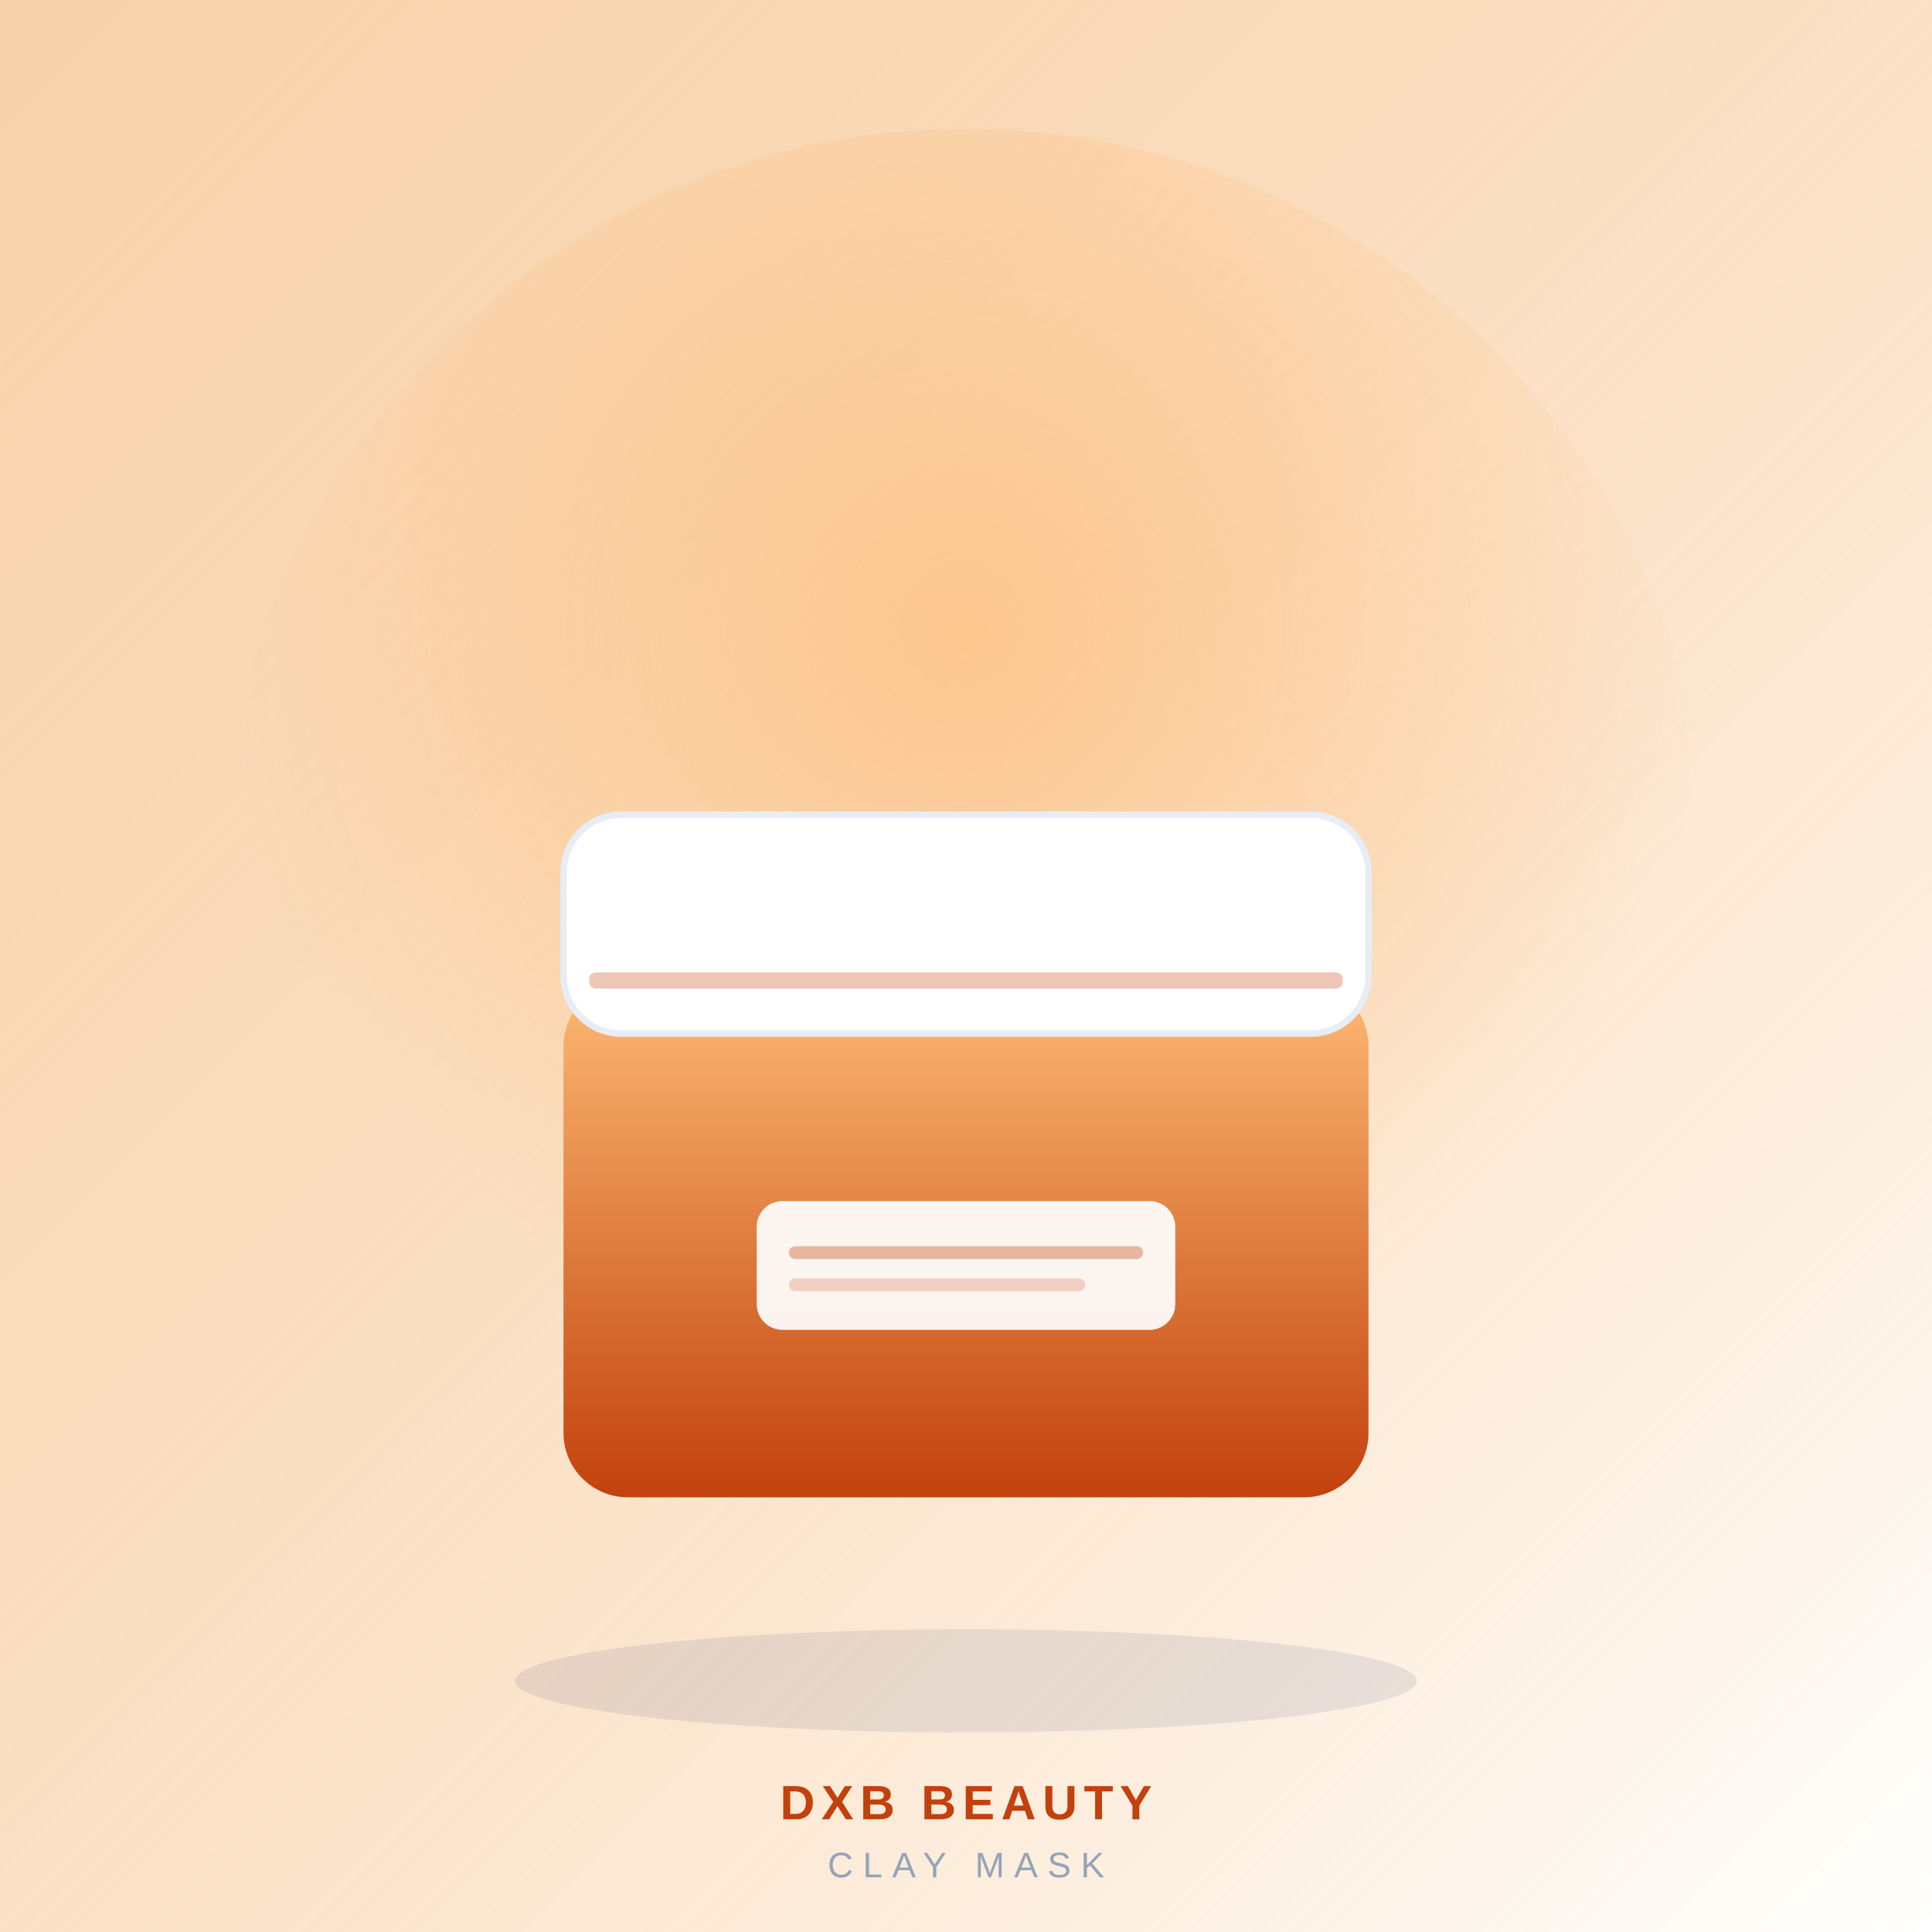
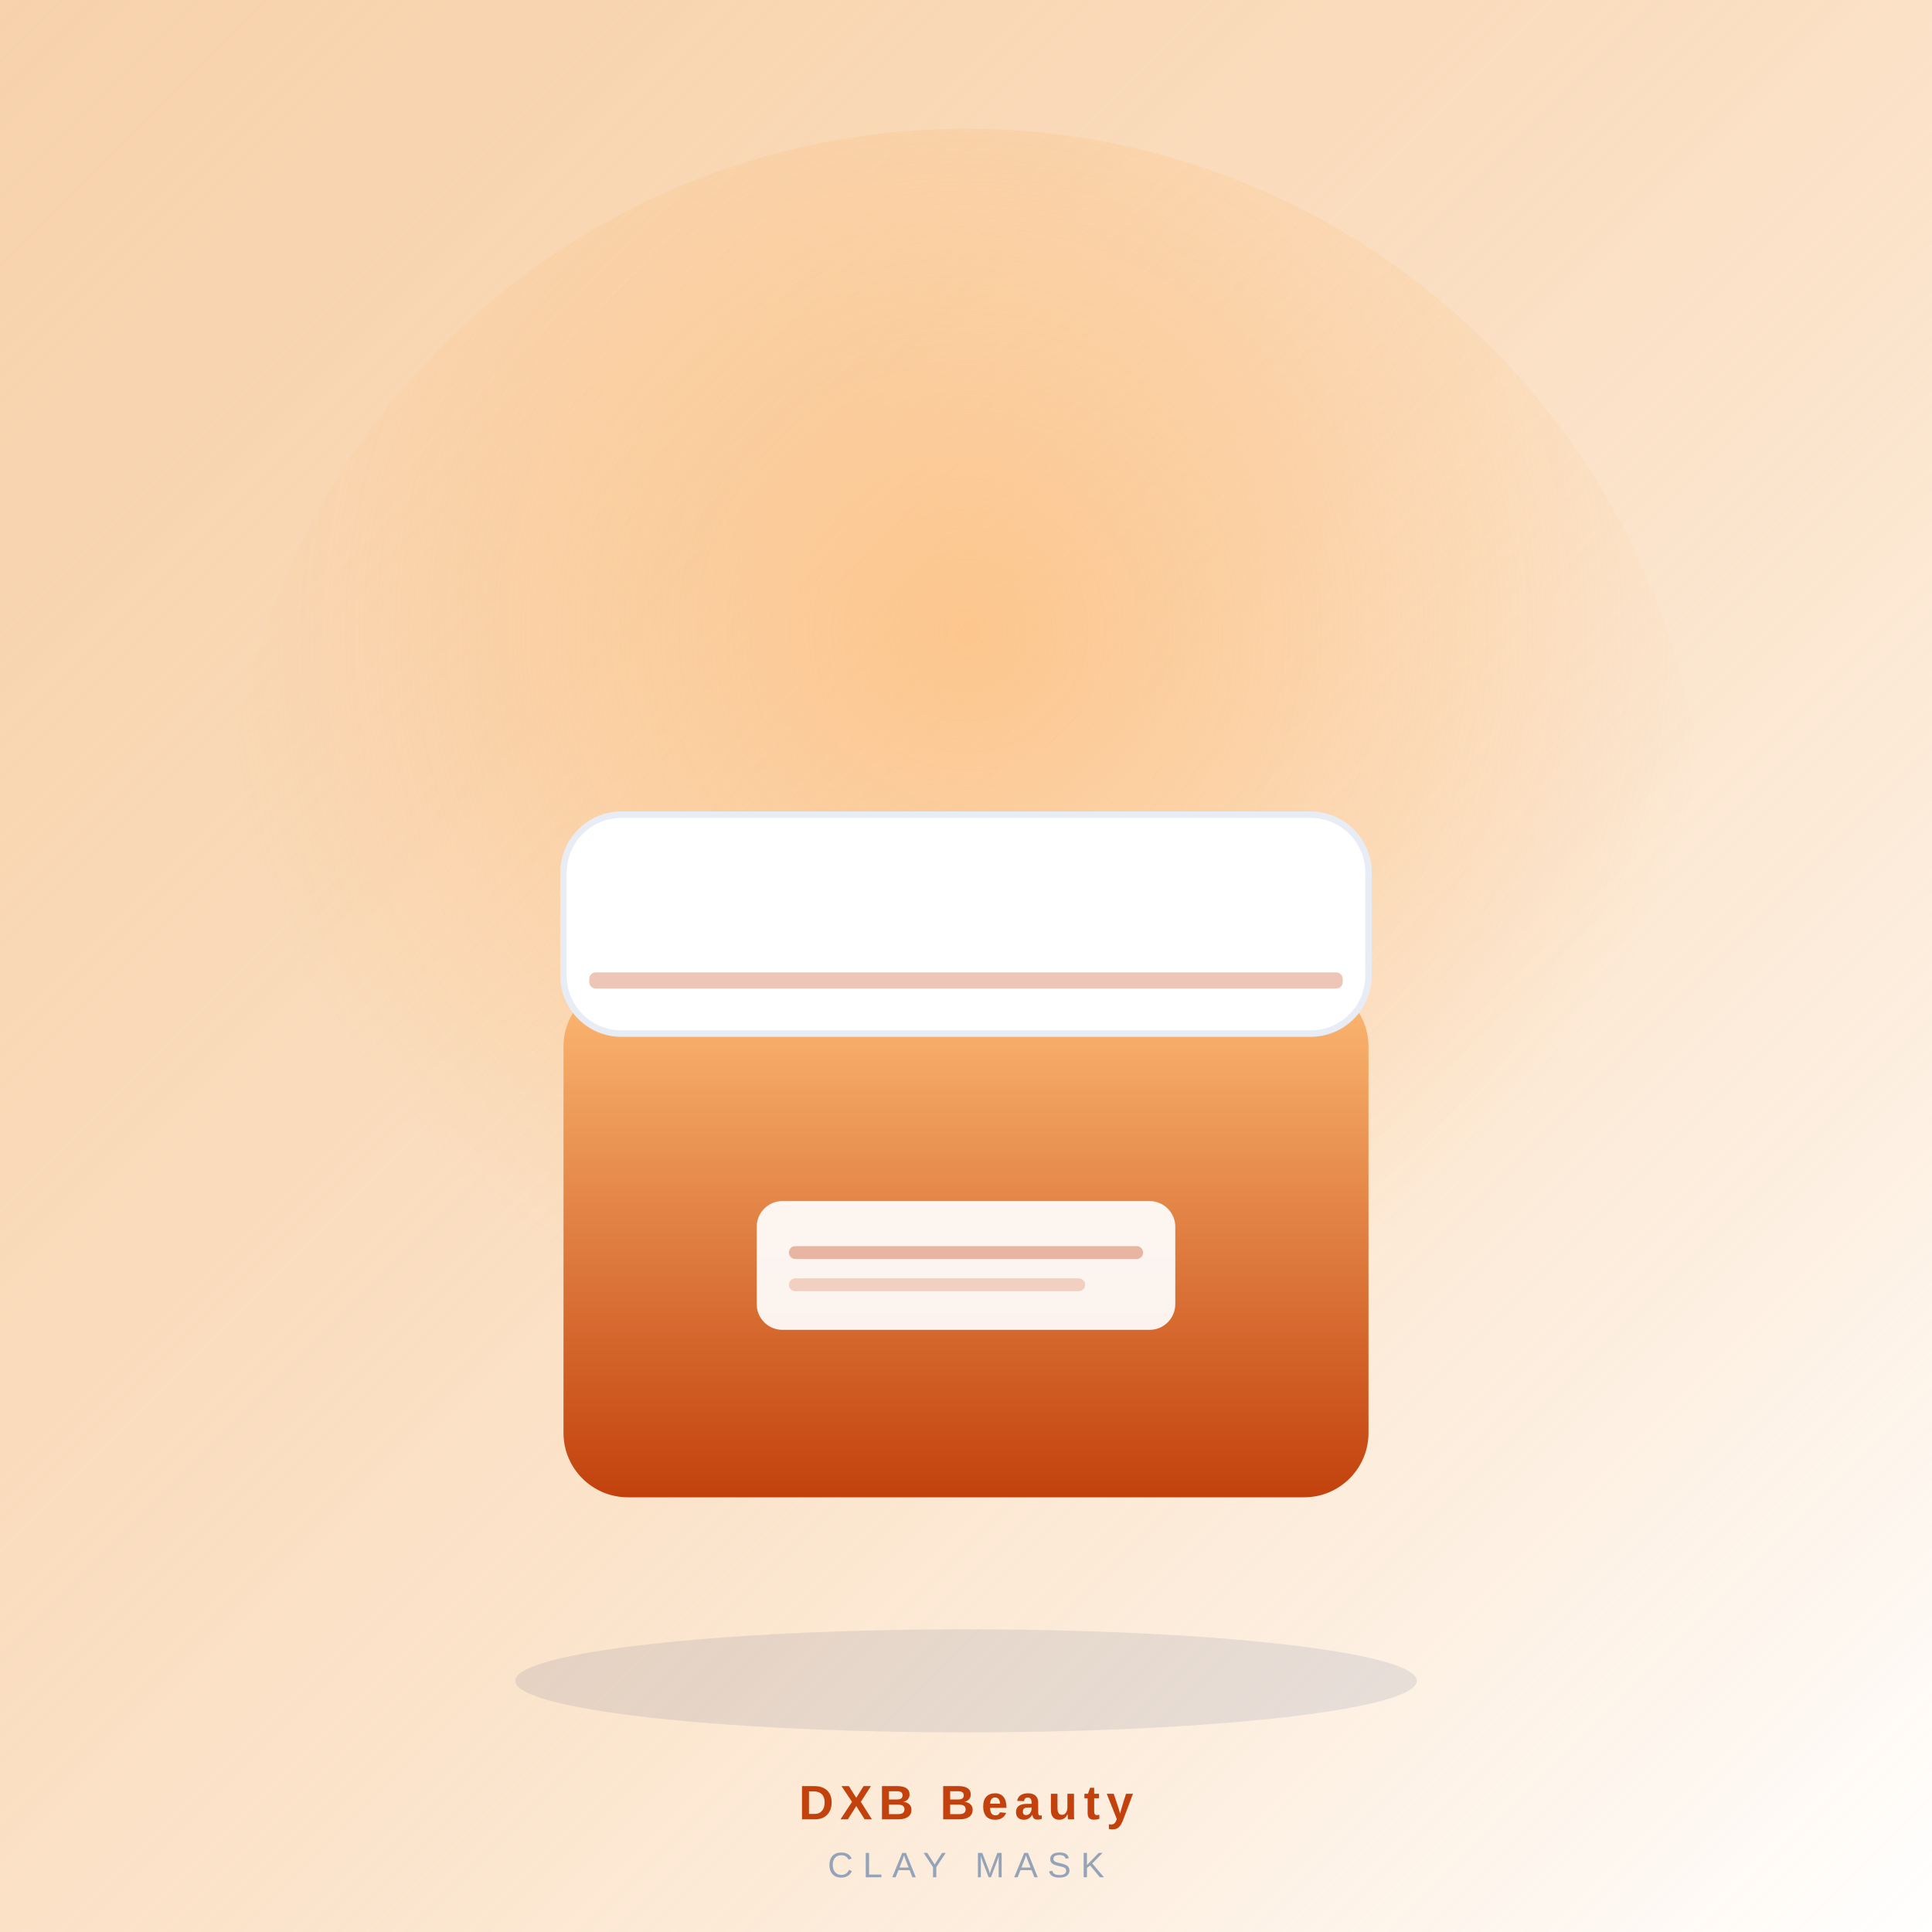
<svg xmlns="http://www.w3.org/2000/svg" width="600" height="600" viewBox="0 0 600 600">
  <defs>
    <linearGradient id="bg" x1="0" y1="0" x2="1" y2="1">
      <stop offset="0%" stop-color="#fdba74" stop-opacity="0.55" />
      <stop offset="100%" stop-color="#ffffff" />
    </linearGradient>
    <linearGradient id="body" x1="0" y1="0" x2="0" y2="1">
      <stop offset="0%" stop-color="#fdba74" />
      <stop offset="100%" stop-color="#c2410c" />
    </linearGradient>
    <radialGradient id="spot" cx="50%" cy="34%" r="50%">
      <stop offset="0%" stop-color="#fdba74" stop-opacity="0.65" />
      <stop offset="100%" stop-color="#fdba74" stop-opacity="0" />
    </radialGradient>
  </defs>
  <rect width="600" height="600" fill="url(#bg)" />
  <ellipse cx="300" cy="270" rx="230" ry="230" fill="url(#spot)" />
  <ellipse cx="300" cy="522" rx="140" ry="16" fill="#0f2064" opacity="0.09" />
  <rect x="175" y="305" width="250" height="160" rx="20" fill="url(#body)" />
  <rect x="175" y="253" width="250" height="68" rx="18" fill="#ffffff" stroke="#e7ecf5" stroke-width="2" />
  <rect x="183" y="302" width="234" height="5" rx="2" fill="#c2410c" opacity="0.3" />
  <rect x="235" y="373" width="130" height="40" rx="8" fill="#ffffff" opacity="0.92" />
  <rect x="245" y="387" width="110" height="4" rx="2" fill="#c2410c" opacity="0.35" />
  <rect x="245" y="397" width="92" height="4" rx="2" fill="#c2410c" opacity="0.2" />
-   <text x="300" y="565" text-anchor="middle" font-family="Arial, sans-serif" font-size="15" font-weight="700" letter-spacing="2" fill="#c2410c">DXB BEAUTY</text>
+   <text x="300" y="565" text-anchor="middle" font-family="Arial, sans-serif" font-size="15" font-weight="700" letter-spacing="2" fill="#c2410c">DXB Beauty</text>
  <text x="300" y="583" text-anchor="middle" font-family="Arial, sans-serif" font-size="11" letter-spacing="3" fill="#94a3b8">CLAY MASK</text>
</svg>
